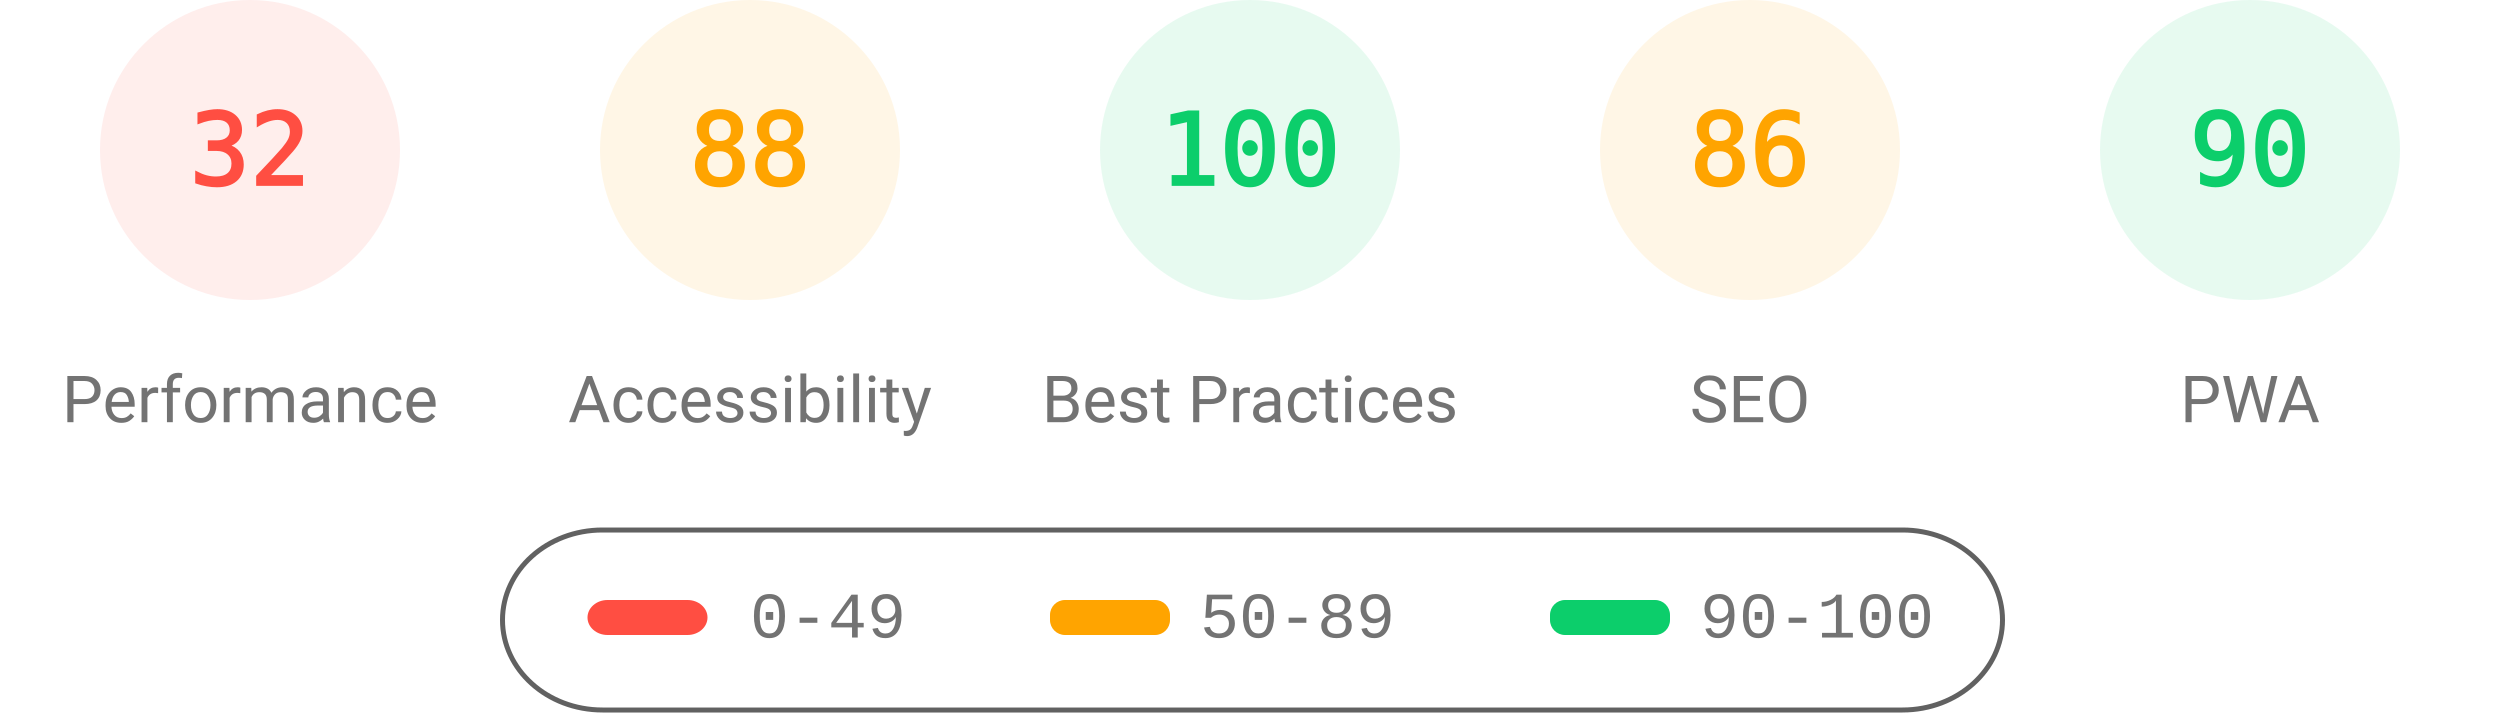
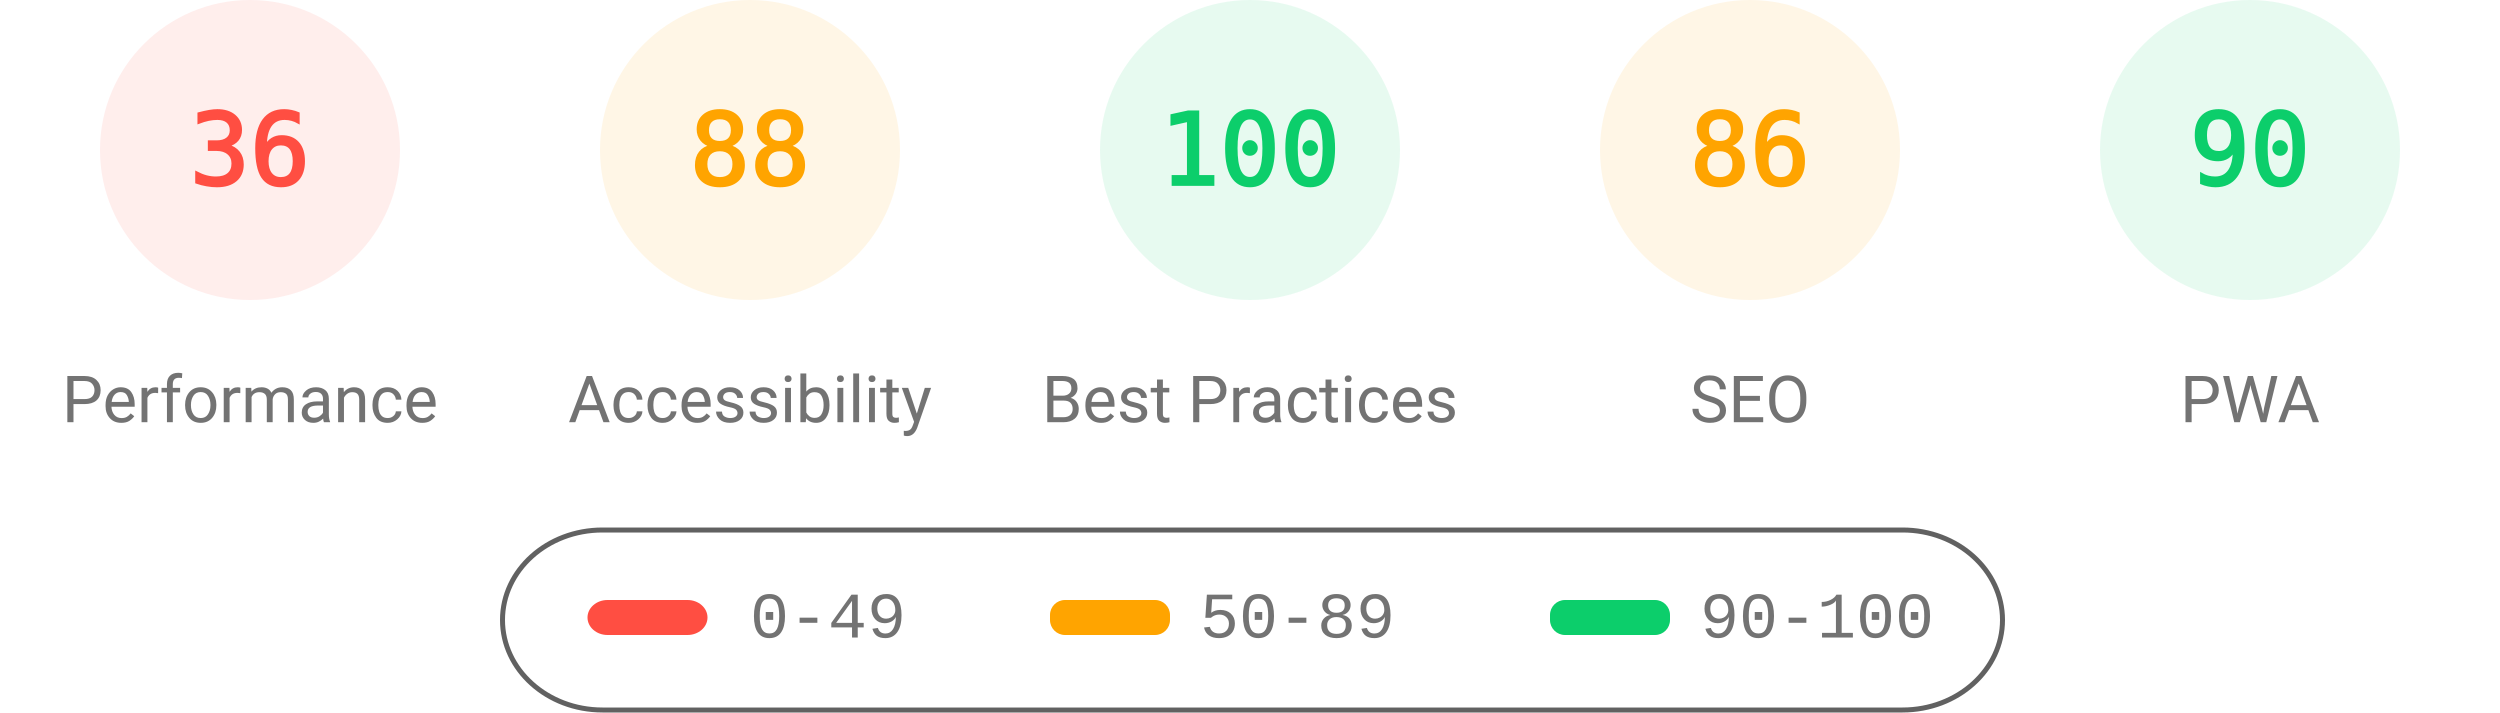
<svg xmlns="http://www.w3.org/2000/svg" fill="none" width="1000" height="285">
  <style>.gauge-base{opacity:.1}.gauge-arc{fill:none;animation-delay:250ms;stroke-linecap:round;transform:rotate(-90deg);transform-origin:100px 60px;animation:load-gauge 1s ease forwards}.guage-text{font-size:40px;font-family:monospace;text-align:center}.guage-red{color:#ff4e42;fill:#ff4e42;stroke:#ff4e42}.guage-orange{color:#ffa400;fill:#ffa400;stroke:#ffa400}.guage-green{color:#0cce6b;fill:#0cce6b;stroke:#0cce6b}.guage-undefined{color:#5c5c5c;fill:#5c5c5c;stroke:#5c5c5c}.guage-title{color:#737373;fill:#737373;stroke:none;font-size:26px;line-height:26px;font-family:Roboto,Halvetica,Arial,sans-serif}@keyframes load-gauge{from{stroke-dasharray:0 352.858}}</style>
  <svg class="guage-div guage-perf guage-red" viewBox="0 0 200 200" width="200" height="200">
    <circle class="gauge-base" r="56" cx="100" cy="60" stroke-width="8" />
-     <circle class="gauge-arc guage-arc-1" r="56" cx="100" cy="60" stroke-width="8" style="stroke-dasharray:112.595,351.858" />
-     <text class="guage-text" x="100" y="60" alignment-baseline="central" dominant-baseline="central" text-anchor="middle">32</text>
+     <circle class="gauge-arc guage-arc-1" r="56" cx="100" cy="60" stroke-width="8" style="stroke-dasharray:126.669,351.858" />
+     <text class="guage-text" x="100" y="60" alignment-baseline="central" dominant-baseline="central" text-anchor="middle">36</text>
    <text class="guage-title" x="100" y="160" alignment-baseline="central" dominant-baseline="central" text-anchor="middle">Performance</text>
  </svg>
  <svg class="guage-div guage-acc guage-orange" viewBox="0 0 200 200" width="200" height="200" x="200">
    <circle class="gauge-base" r="56" cx="100" cy="60" stroke-width="8" />
    <circle class="gauge-arc guage-arc-2" r="56" cx="100" cy="60" stroke-width="8" style="stroke-dasharray:309.635,351.858" />
    <text class="guage-text" x="100" y="60" alignment-baseline="central" dominant-baseline="central" text-anchor="middle">88</text>
    <text class="guage-title" x="100" y="160" alignment-baseline="central" dominant-baseline="central" text-anchor="middle">Accessibility</text>
  </svg>
  <svg class="guage-div guage-best guage-green" viewBox="0 0 200 200" width="200" height="200" x="400">
    <circle class="gauge-base" r="56" cx="100" cy="60" stroke-width="8" />
    <circle class="gauge-arc guage-arc-3" r="56" cx="100" cy="60" stroke-width="8" style="stroke-dasharray:351.858,351.858" />
    <text class="guage-text" x="100" y="60" alignment-baseline="central" dominant-baseline="central" text-anchor="middle">100</text>
    <text class="guage-title" x="100" y="160" alignment-baseline="central" dominant-baseline="central" text-anchor="middle">Best Practices</text>
  </svg>
  <svg class="guage-div guage-seo guage-orange" viewBox="0 0 200 200" width="200" height="200" x="600">
    <circle class="gauge-base" r="56" cx="100" cy="60" stroke-width="8" />
    <circle class="gauge-arc guage-arc-4" r="56" cx="100" cy="60" stroke-width="8" style="stroke-dasharray:302.598,351.858" />
    <text class="guage-text" x="100" y="60" alignment-baseline="central" dominant-baseline="central" text-anchor="middle">86</text>
    <text class="guage-title" x="100" y="160" alignment-baseline="central" dominant-baseline="central" text-anchor="middle">SEO</text>
  </svg>
  <svg class="guage-div guage-pwa guage-green" viewBox="0 0 200 200" width="200" height="200" x="800">
    <circle class="gauge-base" r="56" cx="100" cy="60" stroke-width="8" />
    <circle class="gauge-arc guage-arc-4" r="56" cx="100" cy="60" stroke-width="8" style="stroke-dasharray:316.672,351.858" />
    <text class="guage-text" x="100" y="60" alignment-baseline="central" dominant-baseline="central" text-anchor="middle">90</text>
    <text class="guage-title" x="100" y="160" alignment-baseline="central" dominant-baseline="central" text-anchor="middle">PWA</text>
  </svg>
  <svg width="604" height="76" x="200" y="210">
    <path fill="none" id="canvas_background" d="M-1-1h604v80H-1z" />
    <rect fill-opacity="0" stroke="#616161" stroke-width="2" rx="40" id="svg_2" height="72" width="600" y="2" x="1" fill="#000" />
    <rect stroke="#000" rx="8" id="svg_3" height="14" width="48" y="30" x="35" stroke-opacity="null" stroke-width="0" fill="#ff4e42" />
    <rect stroke="#000" rx="6" id="svg_4" height="14" width="48" y="30" x="220" stroke-opacity="null" stroke-width="0" fill="#ffa400" />
    <rect stroke="#000" rx="6" id="svg_5" height="14" width="48" y="30" x="420" stroke-opacity="null" stroke-width="0" fill="#0cce6b" />
    <text xml:space="preserve" text-anchor="start" font-family="'Courier New', Courier, monospace" font-size="26" id="svg_6" y="45" x="100" stroke-opacity="null" stroke-width="0" stroke="#000" fill="#737373">0-49</text>
    <text xml:space="preserve" text-anchor="start" font-family="'Courier New', Courier, monospace" font-size="26" id="svg_7" y="45" x="280" stroke-opacity="null" stroke-width="0" stroke="#000" fill="#737373">50-89</text>
    <text xml:space="preserve" text-anchor="start" font-family="'Courier New', Courier, monospace" font-size="26" id="svg_8" y="45" x="480" stroke-opacity="null" stroke-width="0" stroke="#000" fill="#737373">90-100</text>
  </svg>
</svg>
